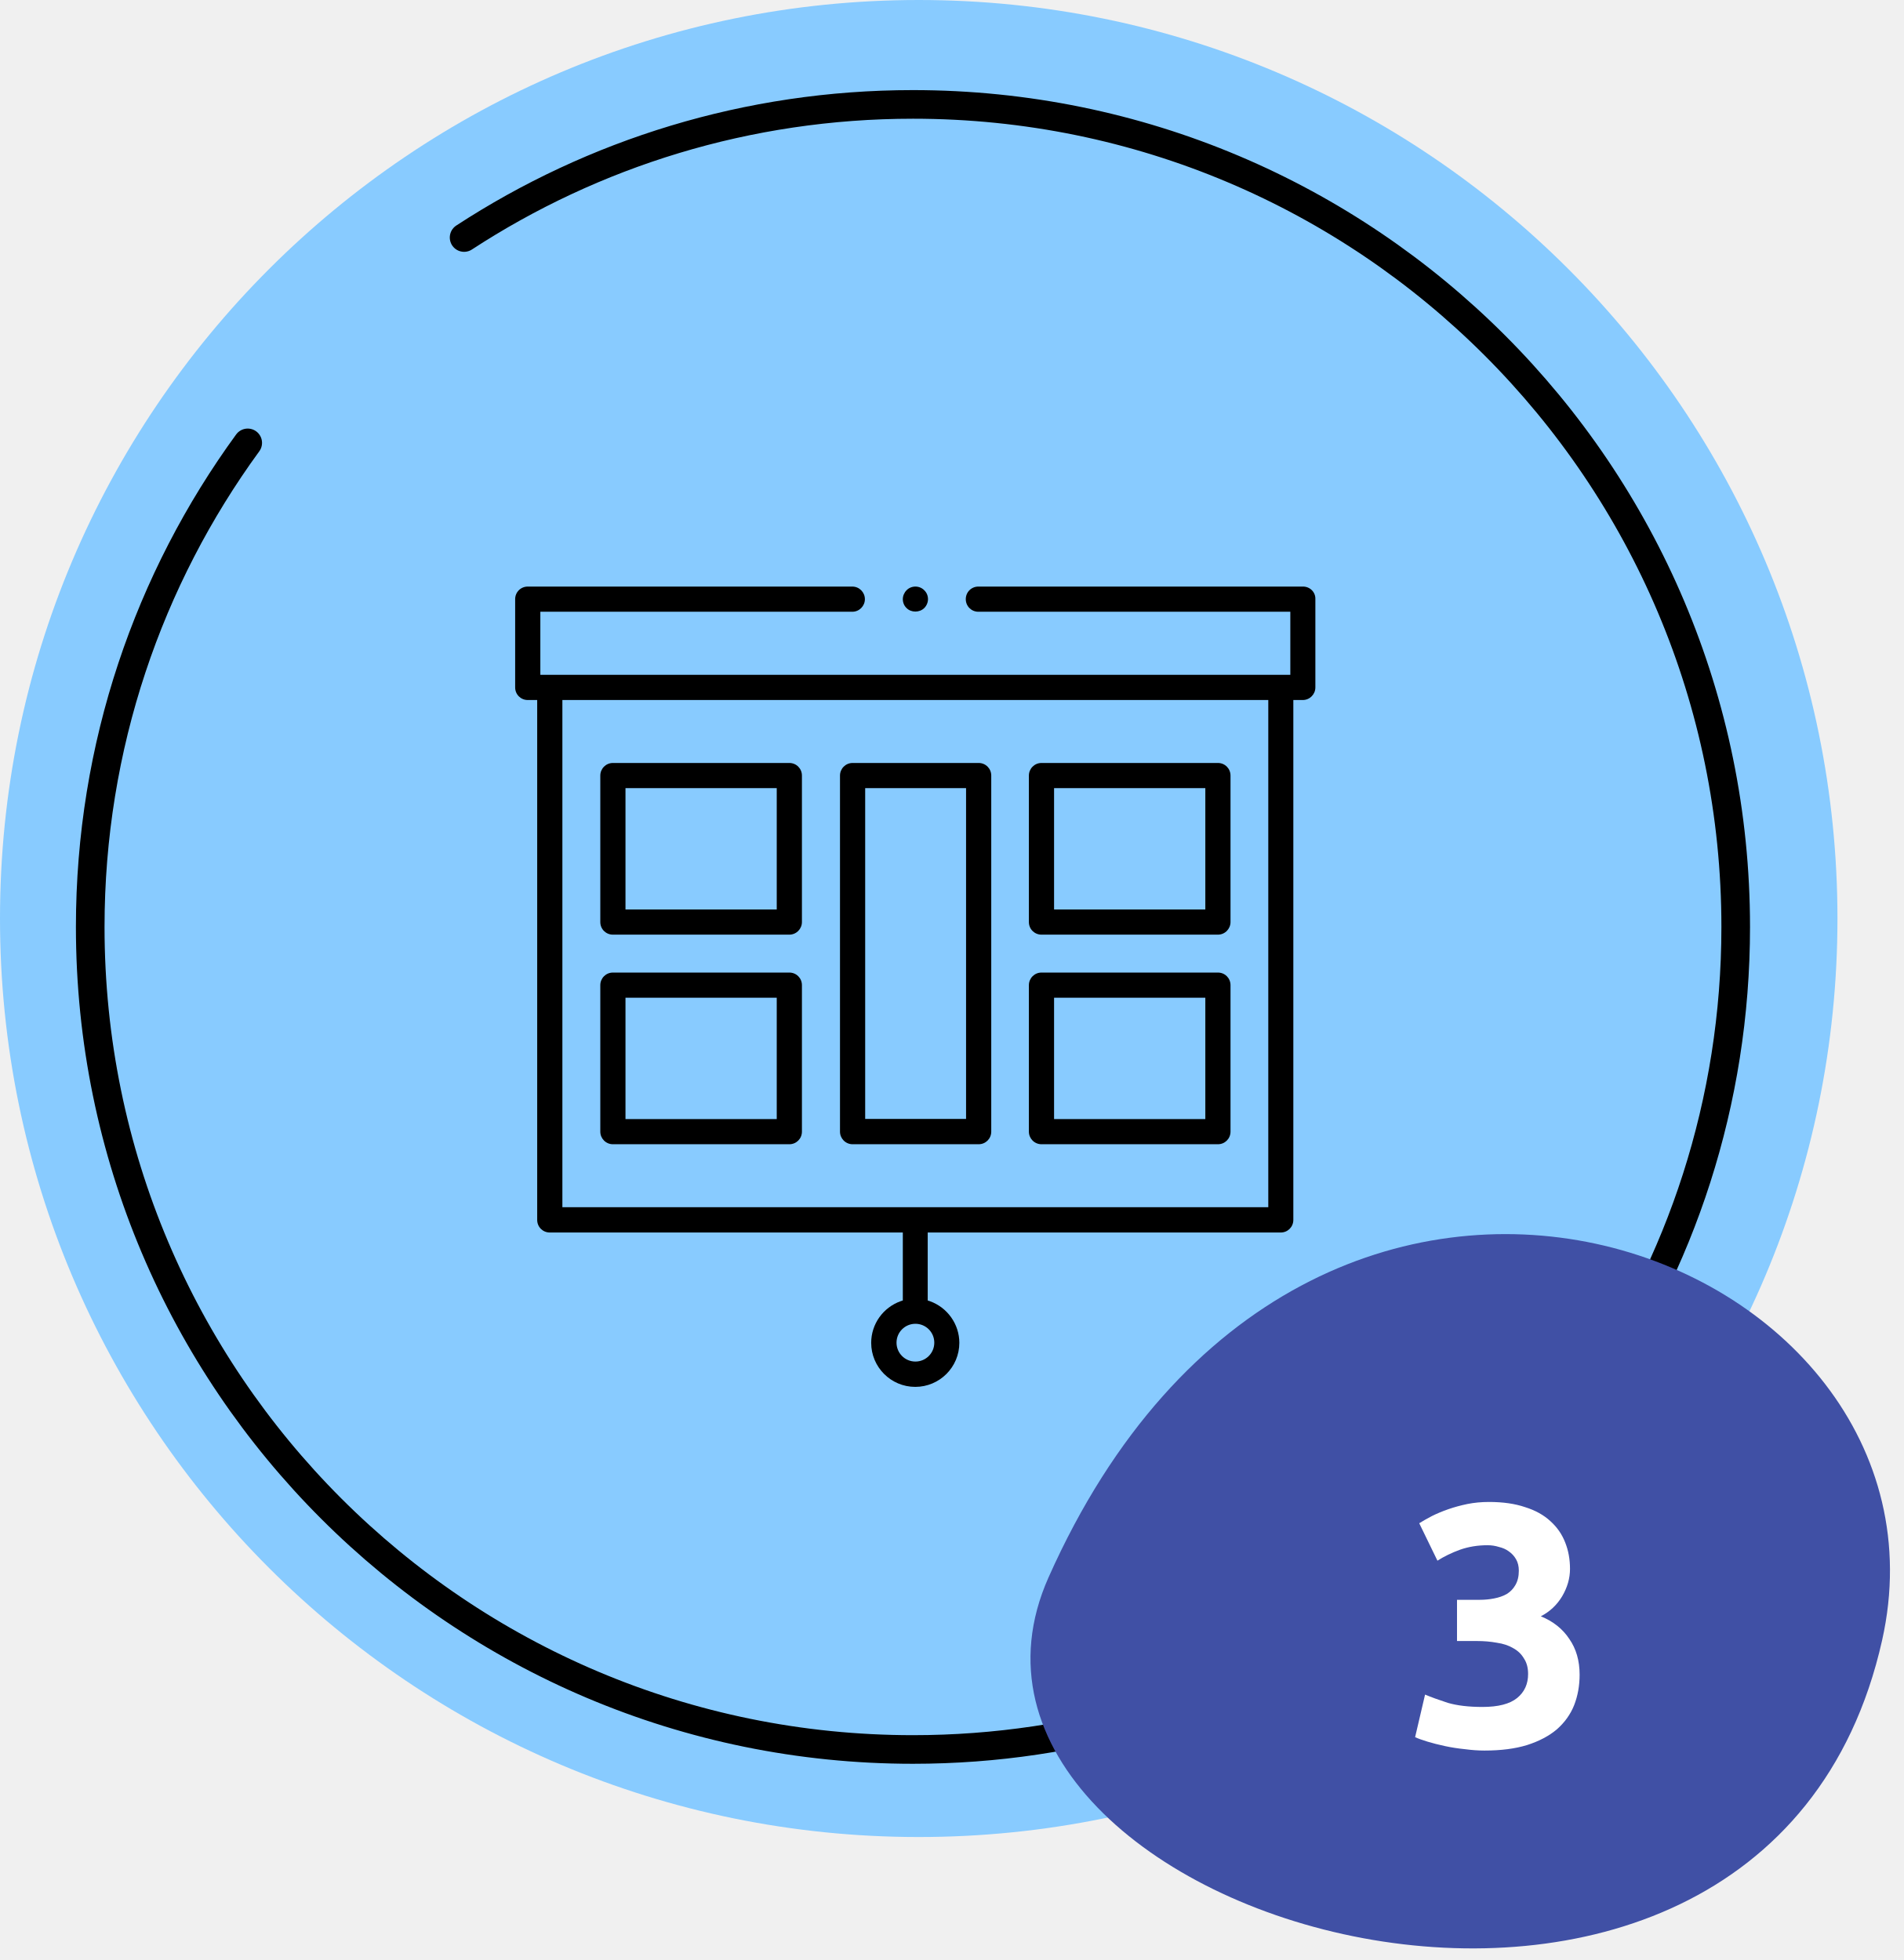
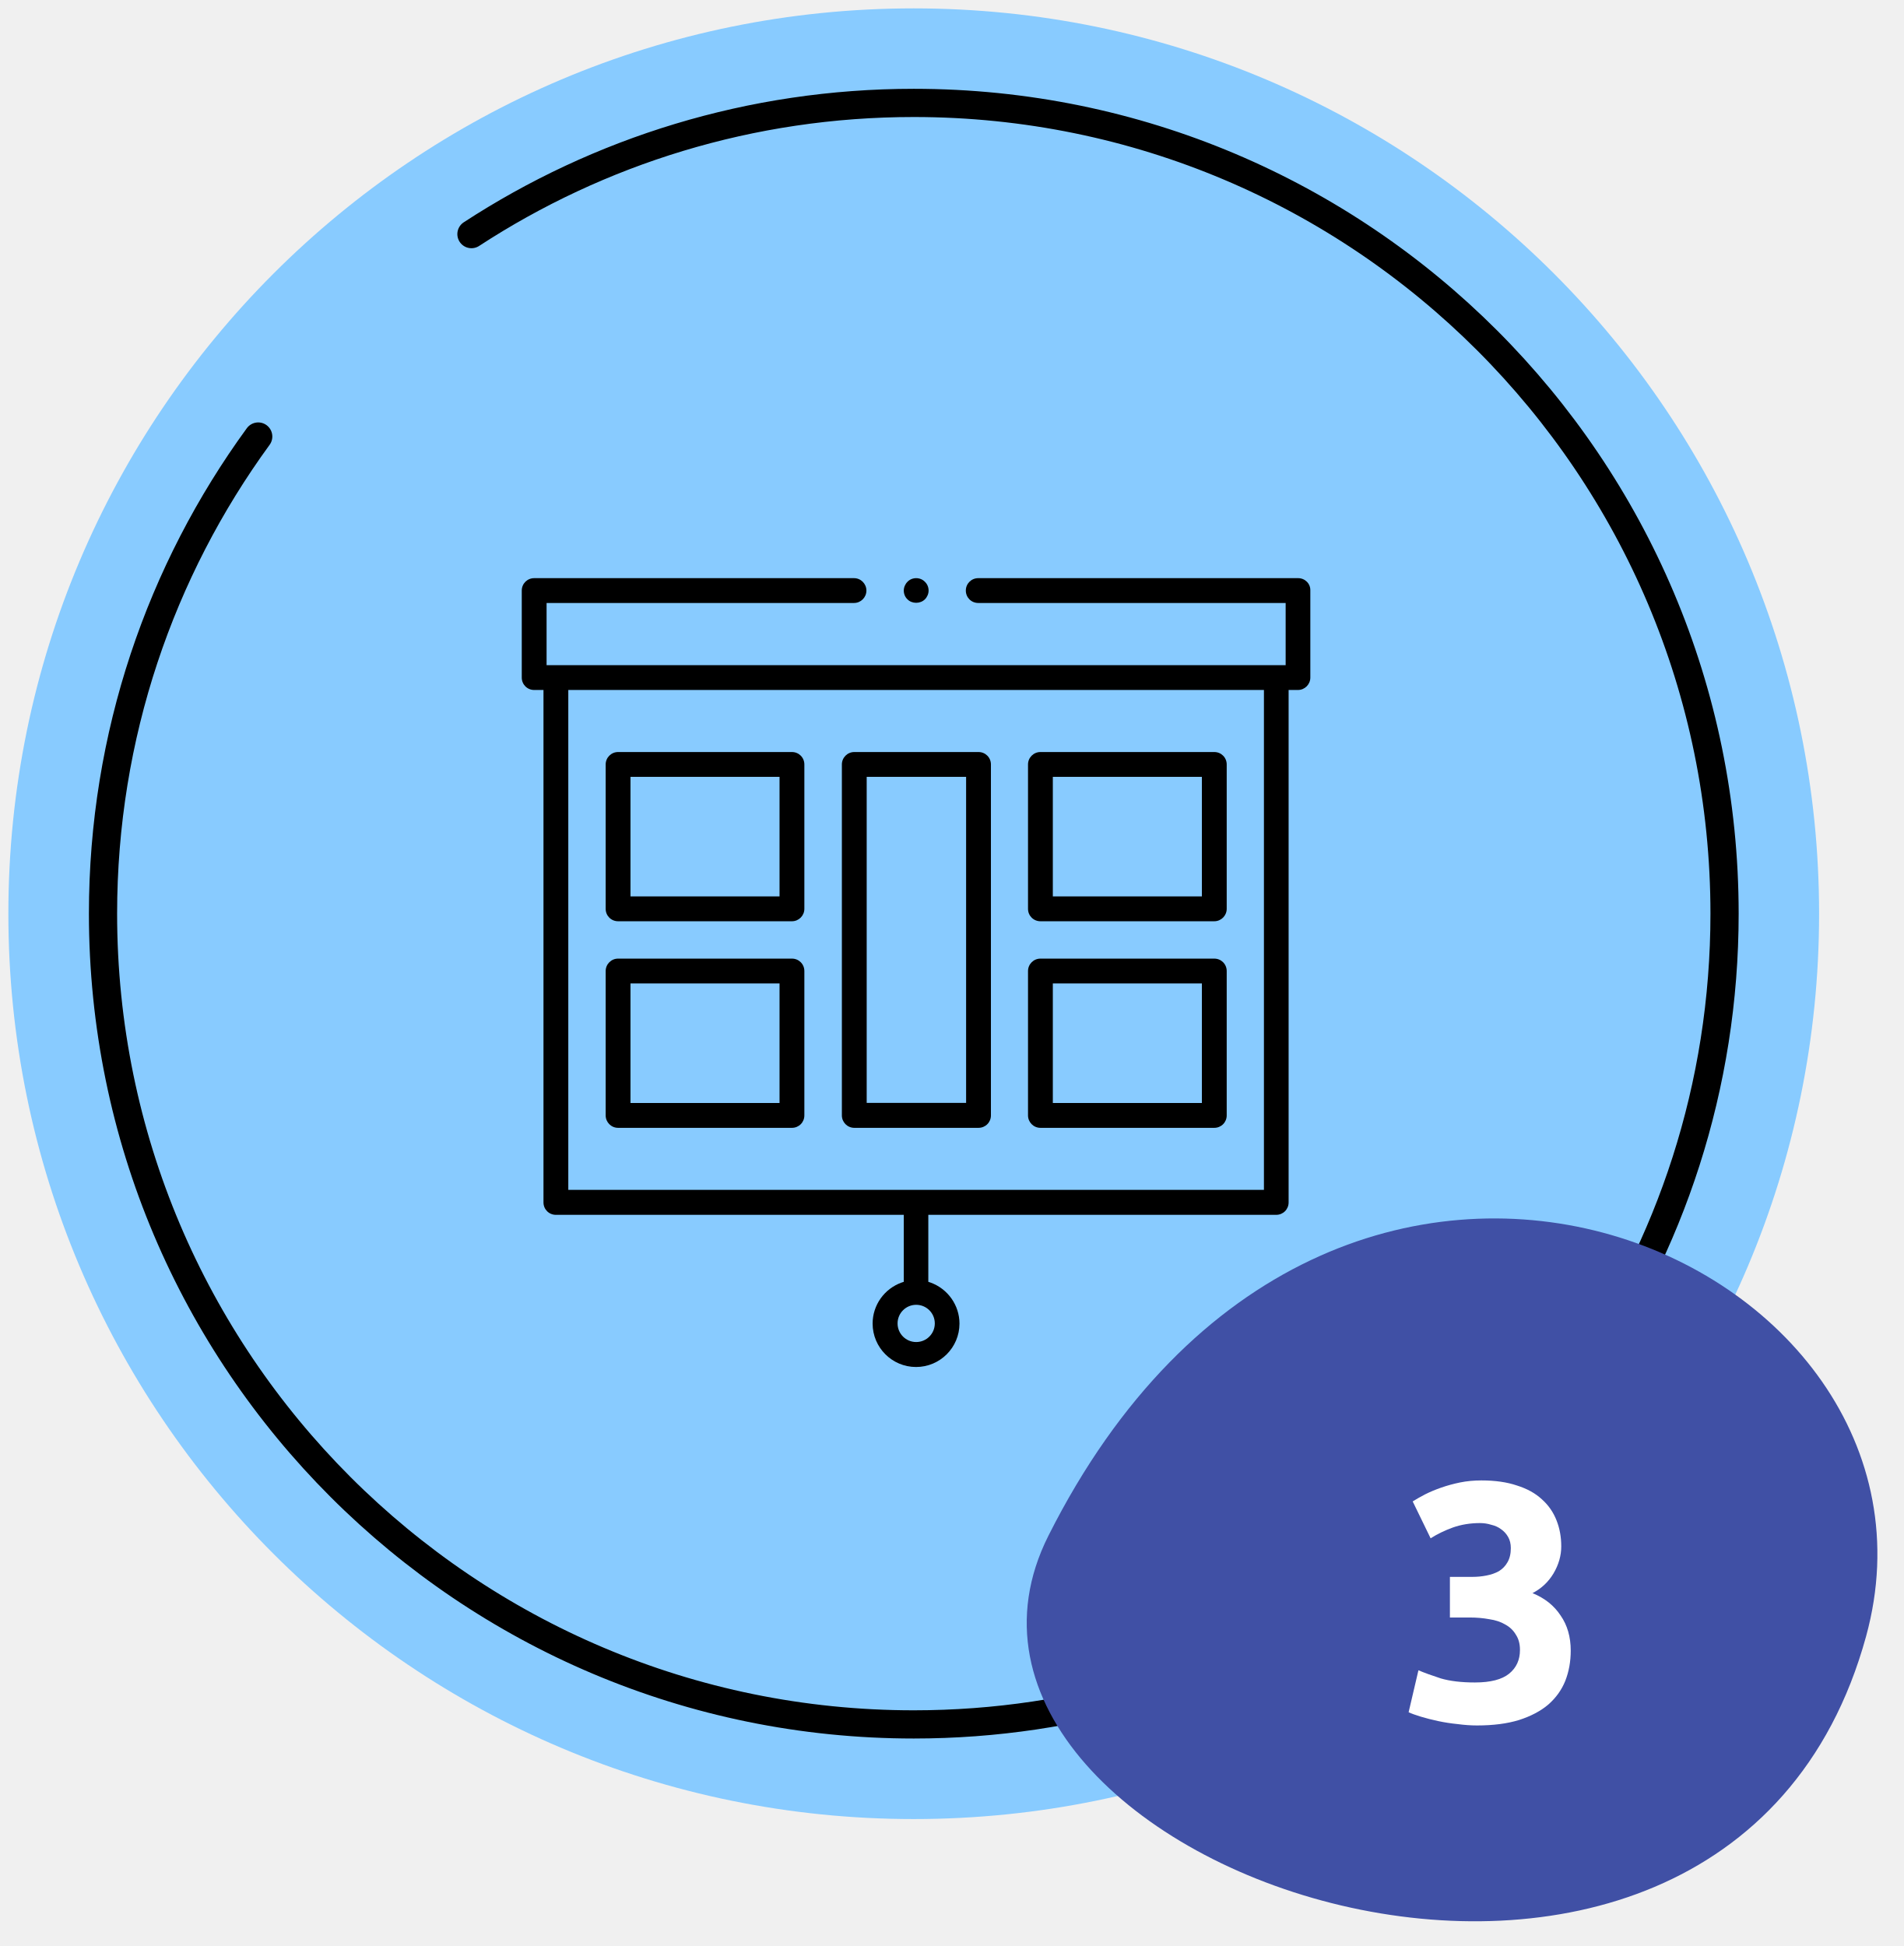
- <svg xmlns="http://www.w3.org/2000/svg" width="133" height="137" viewBox="0 0 133 137" fill="none">
-   <path d="M128.404 64.202C128.404 28.744 99.66 4.53366e-05 64.202 4.68865e-05C28.744 4.84365e-05 -4.35628e-06 28.744 -2.80637e-06 64.202C-1.25645e-06 99.66 28.744 128.404 64.202 128.404C99.66 128.404 128.404 99.66 128.404 64.202Z" fill="#88CBFF" />
-   <path d="M110.932 97.727C117.462 88.4 121.294 77.043 121.294 64.792C121.294 33.039 95.554 7.298 63.8 7.298C52.227 7.298 41.453 10.718 32.432 16.602" stroke="black" stroke-width="2" stroke-miterlimit="10" stroke-linecap="round" />
-   <path d="M17.311 30.956C10.39 40.449 6.305 52.143 6.305 64.792C6.305 96.545 32.046 122.285 63.799 122.285C75.413 122.285 86.222 118.841 95.262 112.92C95.382 112.842 95.503 112.762 95.621 112.683" stroke="black" stroke-width="2" stroke-miterlimit="10" stroke-linecap="round" />
-   <path d="M131.525 114.652C137.614 87.486 91.48 69.368 73.273 110.257C62.579 134.274 123.149 152.02 131.525 114.652Z" fill="#4050A5" />
-   <path d="M103.738 122.36C103.306 122.36 102.85 122.328 102.37 122.264C101.89 122.216 101.426 122.144 100.978 122.048C100.53 121.952 100.122 121.848 99.754 121.736C99.386 121.624 99.098 121.52 98.89 121.424L99.586 118.448C100.002 118.624 100.53 118.816 101.17 119.024C101.826 119.216 102.634 119.312 103.594 119.312C104.698 119.312 105.506 119.104 106.018 118.688C106.53 118.272 106.786 117.712 106.786 117.008C106.786 116.576 106.69 116.216 106.498 115.928C106.322 115.624 106.074 115.384 105.754 115.208C105.434 115.016 105.05 114.888 104.602 114.824C104.17 114.744 103.706 114.704 103.21 114.704H101.818V111.824H103.402C103.754 111.824 104.09 111.792 104.41 111.728C104.746 111.664 105.042 111.56 105.298 111.416C105.554 111.256 105.754 111.048 105.898 110.792C106.058 110.52 106.138 110.184 106.138 109.784C106.138 109.48 106.074 109.216 105.946 108.992C105.818 108.768 105.65 108.584 105.442 108.44C105.25 108.296 105.018 108.192 104.746 108.128C104.49 108.048 104.226 108.008 103.954 108.008C103.266 108.008 102.626 108.112 102.034 108.32C101.458 108.528 100.93 108.784 100.45 109.088L99.178 106.472C99.434 106.312 99.73 106.144 100.066 105.968C100.418 105.792 100.802 105.632 101.218 105.488C101.634 105.344 102.074 105.224 102.538 105.128C103.018 105.032 103.522 104.984 104.05 104.984C105.026 104.984 105.866 105.104 106.57 105.344C107.29 105.568 107.882 105.896 108.346 106.328C108.81 106.744 109.154 107.24 109.378 107.816C109.602 108.376 109.714 108.992 109.714 109.664C109.714 110.32 109.53 110.96 109.162 111.584C108.794 112.192 108.298 112.656 107.674 112.976C108.538 113.328 109.202 113.856 109.666 114.56C110.146 115.248 110.386 116.08 110.386 117.056C110.386 117.824 110.258 118.536 110.002 119.192C109.746 119.832 109.346 120.392 108.802 120.872C108.258 121.336 107.562 121.704 106.714 121.976C105.882 122.232 104.89 122.36 103.738 122.36Z" fill="white" />
-   <path d="M91.06 41H68.37C67.88 41 67.49 41.39 67.49 41.88C67.49 42.37 67.88 42.76 68.37 42.76H90.17V47.17H37.76V42.76H59.56C60.05 42.76 60.44 42.36 60.44 41.88C60.44 41.4 60.05 41 59.56 41H36.88C36.39 41 36 41.39 36 41.88V48.05C36 48.54 36.39 48.93 36.88 48.93H37.54V85.27C37.54 85.76 37.93 86.15 38.42 86.15H63.09V90.9L62.94 90.95C61.71 91.39 60.88 92.55 60.88 93.86C60.88 95.56 62.26 96.94 63.96 96.94C65.66 96.94 67.04 95.56 67.04 93.86C67.04 92.56 66.21 91.39 64.98 90.95L64.83 90.9V86.15H89.5C89.99 86.15 90.38 85.76 90.38 85.27V48.93H91.04C91.53 48.93 91.92 48.53 91.92 48.05V41.88C91.94 41.39 91.54 41 91.06 41ZM65.29 93.85C65.29 94.58 64.7 95.17 63.97 95.17C63.24 95.17 62.65 94.58 62.65 93.85C62.65 93.12 63.24 92.53 63.97 92.53C64.7 92.53 65.29 93.12 65.29 93.85ZM88.63 84.38H39.3V48.93H88.63V84.38Z" fill="black" />
-   <path d="M42.83 65.33H55.16C55.65 65.33 56.04 64.93 56.04 64.45V54.21C56.04 53.72 55.65 53.33 55.16 53.33H42.83C42.34 53.33 41.95 53.73 41.95 54.21V64.45C41.95 64.94 42.34 65.33 42.83 65.33ZM43.71 55.09H54.28V63.57H43.71V55.09Z" fill="black" />
-   <path d="M42.83 79.98H55.16C55.65 79.98 56.04 79.59 56.04 79.1V68.86C56.04 68.37 55.65 67.98 55.16 67.98H42.83C42.34 67.98 41.95 68.38 41.95 68.86V79.1C41.95 79.58 42.34 79.98 42.83 79.98ZM43.71 69.74H54.28V78.22H43.71V69.74Z" fill="black" />
-   <path d="M72.78 65.33H85.11C85.6 65.33 85.99 64.93 85.99 64.45V54.21C85.99 53.72 85.6 53.33 85.11 53.33H72.78C72.29 53.33 71.9 53.73 71.9 54.21V64.45C71.9 64.94 72.29 65.33 72.78 65.33ZM73.66 55.09H84.23V63.57H73.66V55.09Z" fill="black" />
-   <path d="M72.78 79.98H85.11C85.6 79.98 85.99 79.59 85.99 79.1V68.86C85.99 68.37 85.6 67.98 85.11 67.98H72.78C72.29 67.98 71.9 68.38 71.9 68.86V79.1C71.9 79.58 72.29 79.98 72.78 79.98ZM73.66 69.74H84.23V78.22H73.66V69.74Z" fill="black" />
-   <path d="M59.58 79.98H68.39C68.88 79.98 69.27 79.59 69.27 79.1V54.21C69.27 53.72 68.88 53.33 68.39 53.33H59.58C59.09 53.33 58.7 53.73 58.7 54.21V79.1C58.7 79.58 59.09 79.98 59.58 79.98ZM60.46 55.09H67.51V78.21H60.46V55.09Z" fill="black" />
-   <path d="M64.59 42.5C64.75 42.34 64.85 42.11 64.85 41.88C64.85 41.65 64.76 41.42 64.59 41.26C64.43 41.09 64.2 41 63.97 41C63.74 41 63.51 41.09 63.35 41.26C63.19 41.42 63.09 41.65 63.09 41.88C63.09 42.11 63.18 42.34 63.35 42.5C63.67 42.83 64.26 42.83 64.59 42.5Z" fill="black" />
+ <svg xmlns="http://www.w3.org/2000/svg" width="135" height="138" viewBox="0 0 135 138" fill="none">
+   <path d="M64.796 128.998C100.254 128.998 128.998 100.254 128.998 64.796C128.998 29.338 100.254 0.594 64.796 0.594C29.338 0.594 0.593 29.338 0.593 64.796C0.593 100.254 29.338 128.998 64.796 128.998Z" fill="#88CBFF" />
+   <path d="M111.932 97.727C118.462 88.4 122.294 77.043 122.294 64.792C122.294 33.039 96.554 7.298 64.8 7.298C53.227 7.298 42.453 10.718 33.432 16.602" stroke="black" stroke-width="2" stroke-miterlimit="10" stroke-linecap="round" />
+   <path d="M18.311 30.956C11.39 40.449 7.305 52.144 7.305 64.792C7.305 96.545 33.046 122.286 64.799 122.286C76.412 122.286 87.222 118.842 96.262 112.92C96.382 112.842 96.502 112.763 96.621 112.683" stroke="black" stroke-width="2" stroke-miterlimit="10" stroke-linecap="round" />
+   <path d="M92.06 41H69.37C68.88 41 68.49 41.39 68.49 41.88C68.49 42.37 68.88 42.76 69.37 42.76H91.17V47.17H38.76V42.76H60.56C61.05 42.76 61.44 42.36 61.44 41.88C61.44 41.4 61.05 41 60.56 41H37.88C37.39 41 37 41.39 37 41.88V48.05C37 48.54 37.39 48.93 37.88 48.93H38.54V85.27C38.54 85.76 38.93 86.15 39.42 86.15H64.09V90.9L63.94 90.95C62.71 91.39 61.88 92.55 61.88 93.86C61.88 95.56 63.26 96.94 64.96 96.94C66.66 96.94 68.04 95.56 68.04 93.86C68.04 92.56 67.21 91.39 65.98 90.95L65.83 90.9V86.15H90.5C90.99 86.15 91.38 85.76 91.38 85.27V48.93H92.04C92.53 48.93 92.92 48.53 92.92 48.05V41.88C92.94 41.39 92.54 41 92.06 41ZM66.29 93.85C66.29 94.58 65.7 95.17 64.97 95.17C64.24 95.17 63.65 94.58 63.65 93.85C63.65 93.12 64.24 92.53 64.97 92.53C65.7 92.53 66.29 93.12 66.29 93.85ZM89.63 84.38H40.3V48.93H89.63V84.38Z" fill="black" />
+   <path d="M43.83 65.33H56.16C56.65 65.33 57.04 64.93 57.04 64.45V54.21C57.04 53.72 56.65 53.33 56.16 53.33H43.83C43.34 53.33 42.95 53.73 42.95 54.21V64.45C42.95 64.94 43.34 65.33 43.83 65.33ZM44.71 55.09H55.28V63.57H44.71V55.09Z" fill="black" />
+   <path d="M43.83 79.98H56.16C56.65 79.98 57.04 79.59 57.04 79.1V68.86C57.04 68.37 56.65 67.98 56.16 67.98H43.83C43.34 67.98 42.95 68.38 42.95 68.86V79.1C42.95 79.58 43.34 79.98 43.83 79.98ZM44.71 69.74H55.28V78.22H44.71V69.74Z" fill="black" />
+   <path d="M73.78 65.33H86.11C86.6 65.33 86.99 64.93 86.99 64.45V54.21C86.99 53.72 86.6 53.33 86.11 53.33H73.78C73.29 53.33 72.9 53.73 72.9 54.21V64.45C72.9 64.94 73.29 65.33 73.78 65.33ZM74.66 55.09H85.23V63.57H74.66V55.09Z" fill="black" />
+   <path d="M73.78 79.98H86.11C86.6 79.98 86.99 79.59 86.99 79.1V68.86C86.99 68.37 86.6 67.98 86.11 67.98H73.78C73.29 67.98 72.9 68.38 72.9 68.86V79.1C72.9 79.58 73.29 79.98 73.78 79.98ZM74.66 69.74H85.23V78.22H74.66V69.74Z" fill="black" />
+   <path d="M60.58 79.98H69.39C69.88 79.98 70.27 79.59 70.27 79.1V54.21C70.27 53.72 69.88 53.33 69.39 53.33H60.58C60.09 53.33 59.7 53.73 59.7 54.21V79.1C59.7 79.58 60.09 79.98 60.58 79.98ZM61.46 55.09H68.51V78.21H61.46V55.09Z" fill="black" />
+   <path d="M65.59 42.5C65.75 42.34 65.85 42.11 65.85 41.88C65.85 41.65 65.76 41.42 65.59 41.26C65.43 41.09 65.2 41 64.97 41C64.74 41 64.51 41.09 64.35 41.26C64.19 41.42 64.09 41.65 64.09 41.88C64.09 42.11 64.18 42.34 64.35 42.5C64.67 42.83 65.26 42.83 65.59 42.5Z" fill="black" />
+   <path d="M132.33 116.043C139.697 89.194 94.471 68.915 74.351 108.898C62.533 132.383 122.197 152.973 132.33 116.043Z" fill="#4050A5" />
+   <path d="M104.738 122.36C104.306 122.36 103.85 122.328 103.37 122.264C102.89 122.216 102.426 122.144 101.978 122.048C101.53 121.952 101.122 121.848 100.754 121.736C100.386 121.624 100.098 121.52 99.89 121.424L100.586 118.448C101.002 118.624 101.53 118.816 102.17 119.024C102.826 119.216 103.634 119.312 104.594 119.312C105.698 119.312 106.506 119.104 107.018 118.688C107.53 118.272 107.786 117.712 107.786 117.008C107.786 116.576 107.69 116.216 107.498 115.928C107.322 115.624 107.074 115.384 106.754 115.208C106.434 115.016 106.05 114.888 105.602 114.824C105.17 114.744 104.706 114.704 104.21 114.704H102.818V111.824H104.402C104.754 111.824 105.09 111.792 105.41 111.728C105.746 111.664 106.042 111.56 106.298 111.416C106.554 111.256 106.754 111.048 106.898 110.792C107.058 110.52 107.138 110.184 107.138 109.784C107.138 109.48 107.074 109.216 106.946 108.992C106.818 108.768 106.65 108.584 106.442 108.44C106.25 108.296 106.018 108.192 105.746 108.128C105.49 108.048 105.226 108.008 104.954 108.008C104.266 108.008 103.626 108.112 103.034 108.32C102.458 108.528 101.93 108.784 101.45 109.088L100.178 106.472C100.434 106.312 100.73 106.144 101.066 105.968C101.418 105.792 101.802 105.632 102.218 105.488C102.634 105.344 103.074 105.224 103.538 105.128C104.018 105.032 104.522 104.984 105.05 104.984C106.026 104.984 106.866 105.104 107.57 105.344C108.29 105.568 108.882 105.896 109.346 106.328C109.81 106.744 110.154 107.24 110.378 107.816C110.602 108.376 110.714 108.992 110.714 109.664C110.714 110.32 110.53 110.96 110.162 111.584C109.794 112.192 109.298 112.656 108.674 112.976C109.538 113.328 110.202 113.856 110.666 114.56C111.146 115.248 111.386 116.08 111.386 117.056C111.386 117.824 111.258 118.536 111.002 119.192C110.746 119.832 110.346 120.392 109.802 120.872C109.258 121.336 108.562 121.704 107.714 121.976C106.882 122.232 105.89 122.36 104.738 122.36Z" fill="white" />
</svg>
